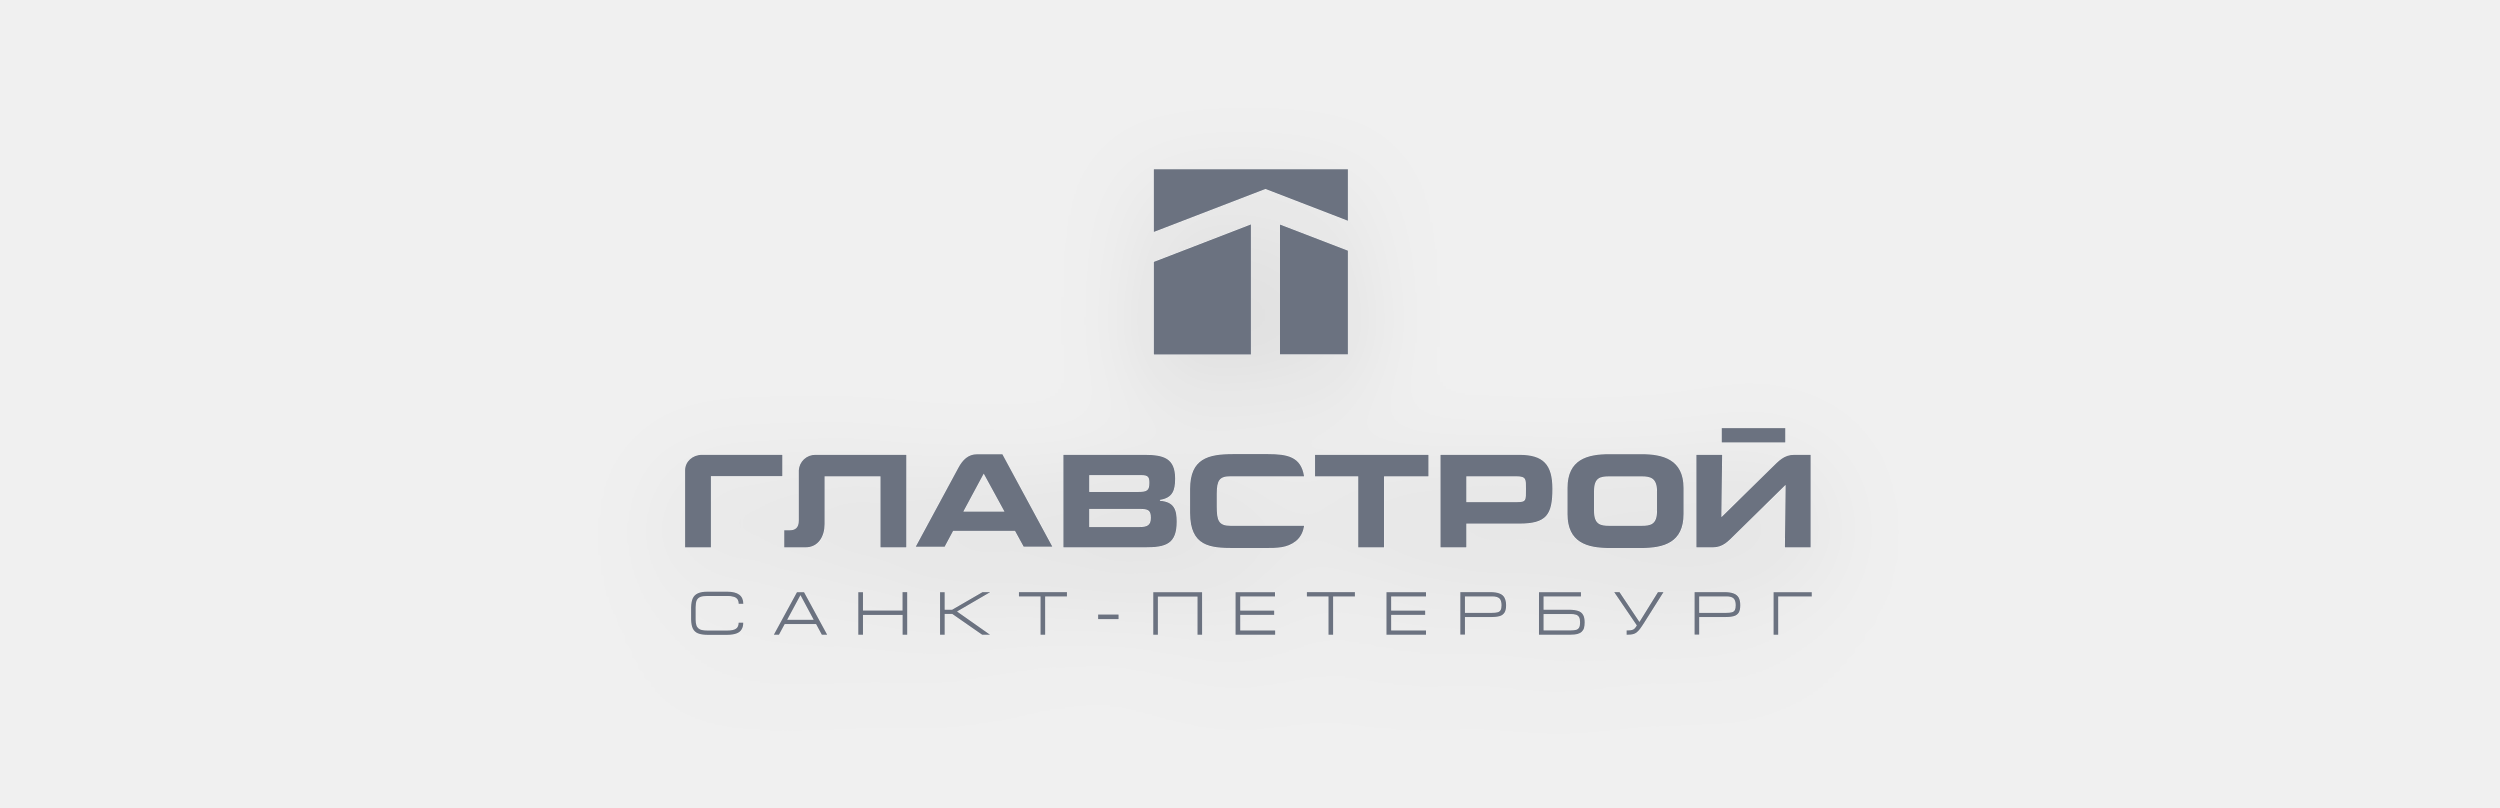
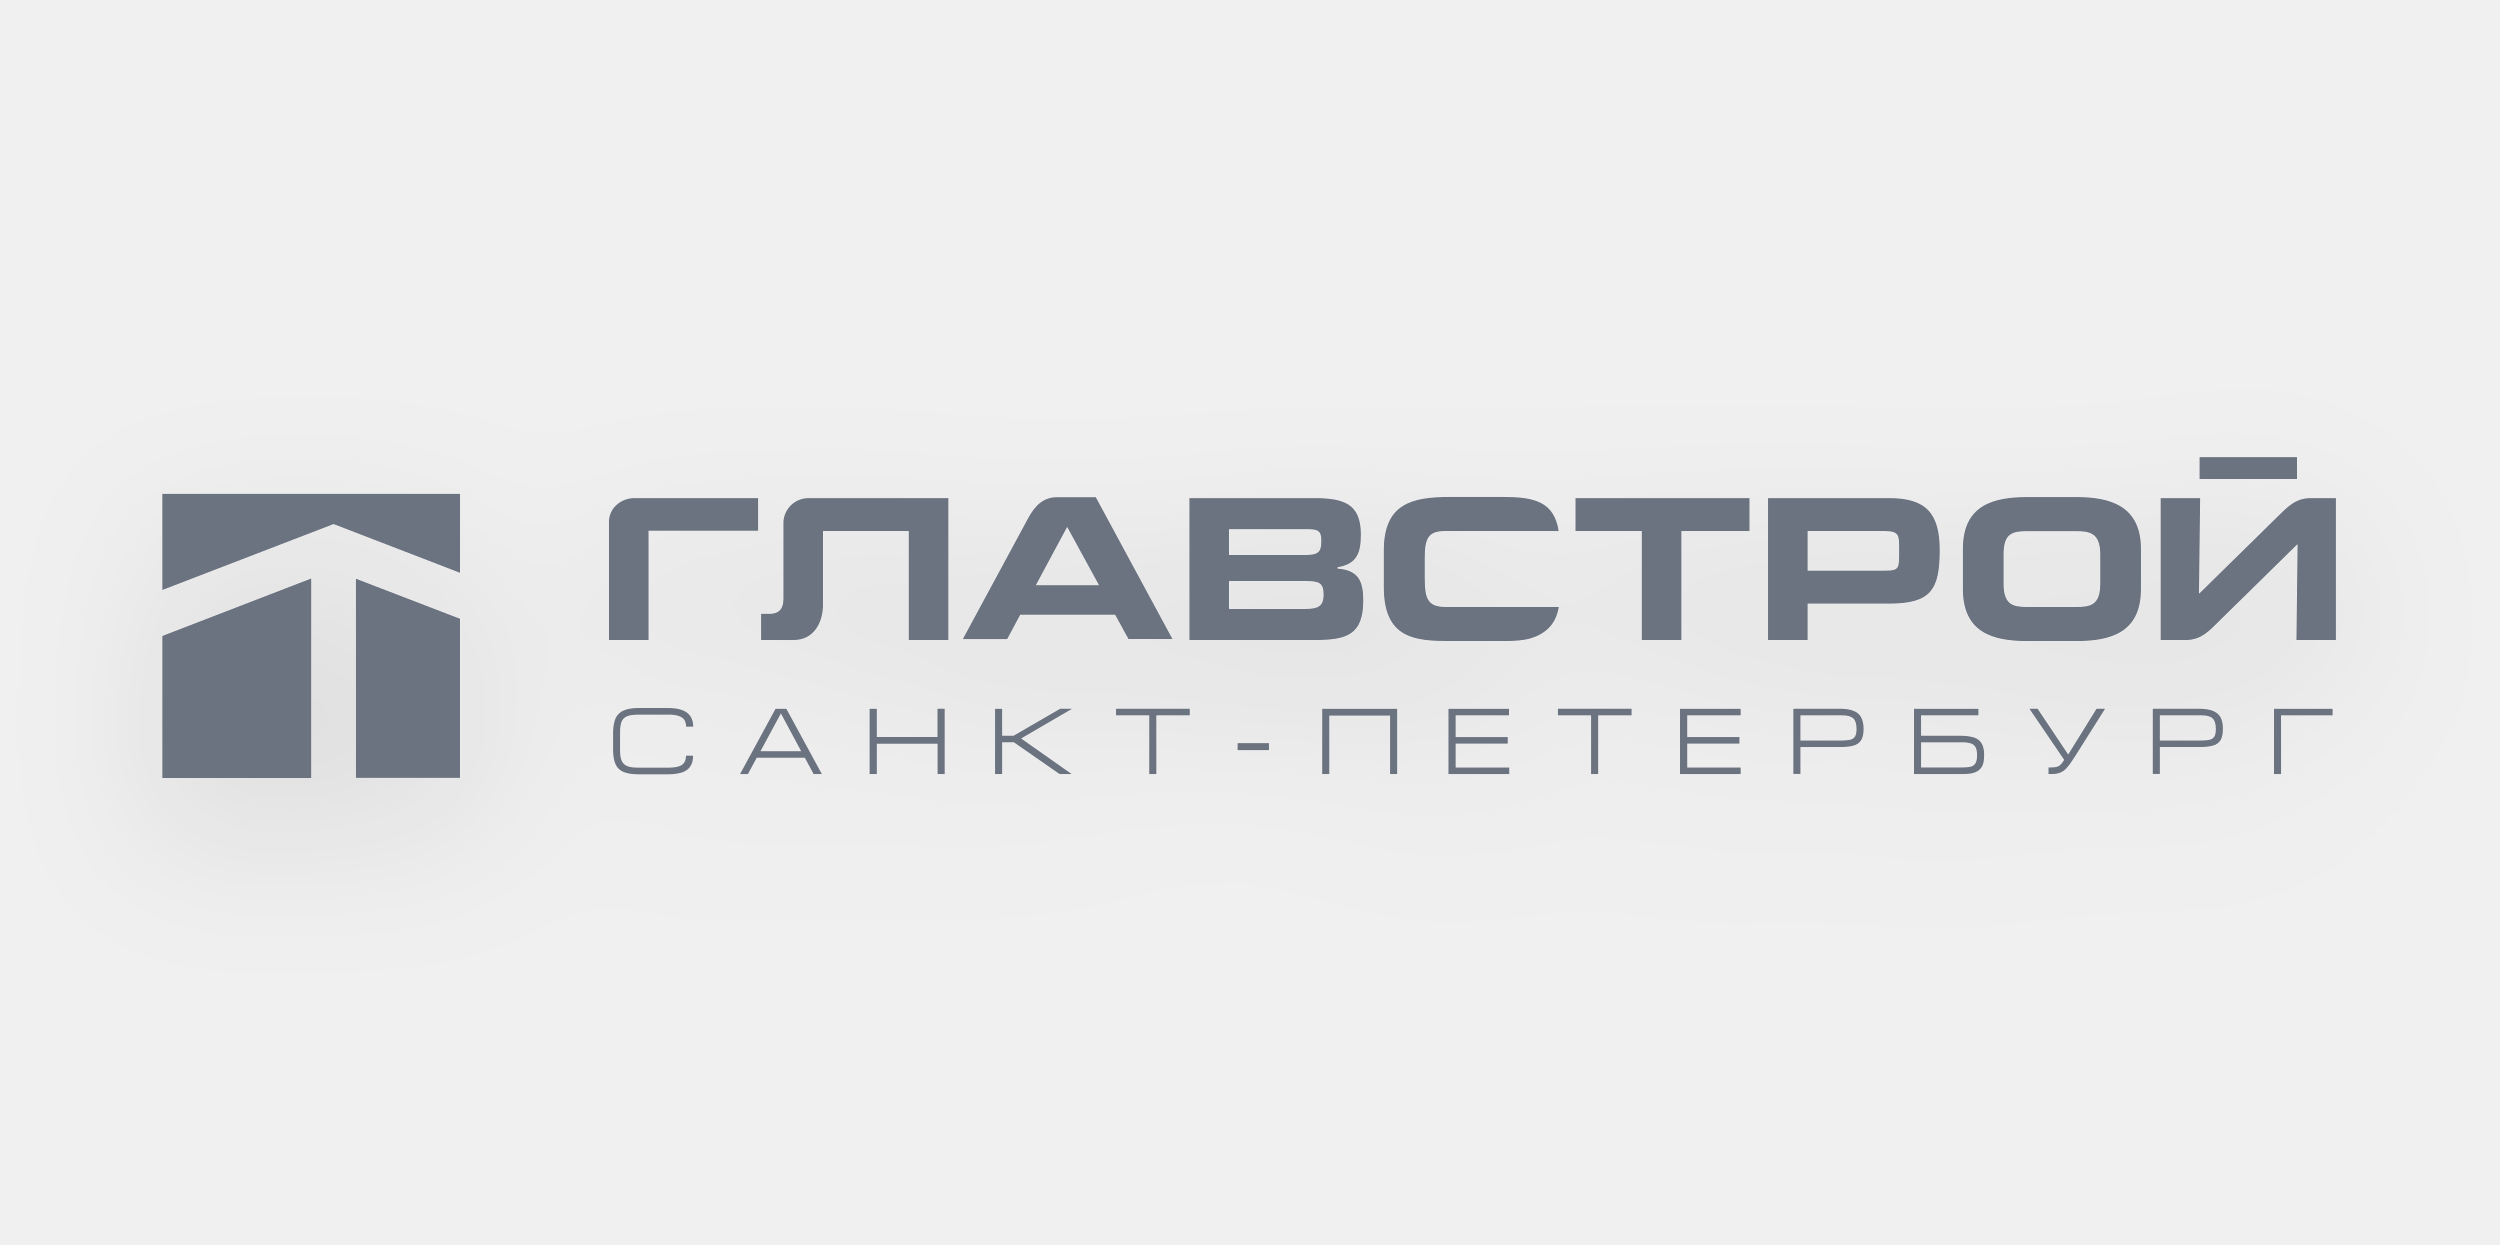
- <svg xmlns="http://www.w3.org/2000/svg" width="384" height="124" viewBox="0 0 384 124" fill="none">
-   <g filter="url(#filter0_d_3515_18448)">
-     <g clip-path="url(#clip0_3515_18448)">
-       <path d="M105.231 72.235V84.072H109.196V73.129H120.162V69.863H107.809C106.388 69.863 105.231 70.895 105.231 72.235ZM150.092 69.772C148.694 69.772 147.858 70.654 147.216 71.834L140.65 83.981H145.096L146.403 81.54H155.902L157.231 83.969H161.643L153.965 69.772H150.092ZM147.961 78.595L151.101 72.751L154.286 78.584H147.961V78.595ZM186.898 77.839V75.845C186.898 73.817 187.299 73.163 188.961 73.163H200.305C199.847 70.173 197.784 69.749 194.748 69.749H189.385C185.603 69.749 182.796 70.425 182.796 75.1V78.79C182.796 83.958 185.947 84.175 189.442 84.175H194.312C196.203 84.175 197.681 84.175 199.033 83.121C199.847 82.468 200.179 81.597 200.317 80.761H189.018C187.185 80.761 186.898 79.947 186.898 77.816V77.839ZM178.167 76.922V76.785C180.138 76.475 180.504 75.306 180.504 73.507C180.504 70.402 178.774 69.863 175.806 69.863H163.339V84.072H175.886C179.049 84.072 180.745 83.591 180.745 80.119C180.745 78.343 180.378 77.071 178.167 76.922ZM175.302 72.98C176.413 72.98 176.539 73.347 176.539 74.183C176.539 75.329 176.196 75.558 174.821 75.558H167.304V72.98H175.29H175.302ZM174.958 80.956H167.304V78.171H175.038C176.322 78.171 176.769 78.354 176.769 79.523C176.769 80.669 176.241 80.956 174.947 80.956H174.958ZM202.001 73.163H208.624V84.072H212.589V73.163H219.407V69.863H201.99V73.163H202.001ZM233.375 69.863H221.263V84.072H225.228V80.428H233.364C237.535 80.428 238.452 79.076 238.452 75.089C238.452 71.365 237.065 69.863 233.375 69.863ZM232.883 77.128H225.228V73.163H232.894C234.453 73.163 234.384 73.622 234.384 75.089C234.384 76.911 234.453 77.128 232.894 77.128H232.883ZM252.134 69.76H247.206C243.792 69.76 240.766 70.574 240.766 74.951V78.962C240.766 83.339 243.769 84.175 247.206 84.175H252.134C255.571 84.175 258.596 83.339 258.596 78.962V74.951C258.596 70.574 255.422 69.76 252.134 69.76ZM254.517 78.435C254.517 80.543 253.577 80.761 252.134 80.761H247.206C245.774 80.761 244.846 80.532 244.846 78.435V75.478C244.846 73.37 245.763 73.175 247.206 73.175H252.134C253.463 73.175 254.517 73.381 254.517 75.478V78.435ZM275.59 69.863C274.032 69.863 273.229 70.78 272.129 71.857L264.452 79.397H264.406L264.521 69.863H260.567V84.072H263.088C264.647 84.072 265.437 83.156 266.526 82.079L274.226 74.516H274.272L274.158 84.072H278.111V69.863H275.59ZM125.272 69.863H125.238C124.592 69.856 123.969 70.097 123.495 70.536C123.022 70.975 122.735 71.579 122.694 72.224V79.936C122.694 81.082 122.133 81.448 121.296 81.448H120.46V84.072H123.725C125.719 84.072 126.659 82.365 126.659 80.509V73.163H135.242V84.072H139.206V69.863H125.272ZM274.215 65.761H264.463V67.95H274.215V65.761Z" fill="#6B7280" />
-       <path d="M111.687 97.514H108.685C108.066 97.514 107.574 97.433 107.207 97.284C106.861 97.147 106.579 96.886 106.416 96.551C106.256 96.207 106.164 95.749 106.153 95.176V93.274C106.164 92.701 106.256 92.231 106.416 91.876C106.588 91.532 106.852 91.28 107.218 91.12C107.585 90.959 108.078 90.879 108.685 90.879H111.687C113.349 90.879 114.174 91.498 114.174 92.747H113.464C113.464 92.495 113.406 92.277 113.303 92.094C113.169 91.896 112.971 91.75 112.742 91.681C112.404 91.576 112.052 91.529 111.699 91.543H108.685C108.204 91.543 107.837 91.589 107.585 91.692C107.459 91.737 107.343 91.806 107.244 91.897C107.146 91.988 107.067 92.097 107.012 92.22C106.909 92.472 106.852 92.827 106.852 93.274V95.176C106.852 95.508 106.886 95.772 106.955 95.99C107.012 96.207 107.115 96.368 107.253 96.494C107.402 96.62 107.585 96.723 107.814 96.769C108.043 96.826 108.33 96.849 108.685 96.849H111.687C112.329 96.849 112.776 96.757 113.051 96.562C113.315 96.379 113.452 96.07 113.452 95.646H114.163C114.163 96.058 114.082 96.414 113.91 96.677C113.75 96.964 113.486 97.17 113.108 97.307C112.753 97.433 112.272 97.514 111.676 97.514H111.687ZM119.651 97.491H118.861L122.413 90.959H123.502L127.054 97.491H126.229L125.346 95.852H120.534L119.651 97.491ZM120.912 95.199H124.98L122.951 91.418L120.912 95.199ZM131.832 97.491V90.959H132.554V93.778H138.627V90.948H139.349V97.491H138.639V94.454H132.554V97.491H131.844H131.832ZM144.391 97.491V90.959H145.102V93.652H146.247L150.911 90.948H152.114L147.004 93.927L152.069 97.491H150.854L146.27 94.305H145.102V97.491H144.391ZM156.503 90.948H163.883V91.612H160.537V97.491H159.826V91.612H156.503V90.948ZM168.672 94.397H171.812V95.096H168.672V94.408V94.397ZM177.141 97.491V90.959H184.646V97.491H183.936V91.635H177.851V97.491H177.141ZM189.78 97.491V90.959H195.841V91.612H190.502V93.79H195.715V94.443H190.502V96.838H195.864V97.491H189.791H189.78ZM200.734 90.948H208.114V91.612H204.768V97.491H204.058V91.612H200.734V90.948ZM212.961 97.491V90.959H219.034V91.612H213.683V93.79H218.908V94.443H213.683V96.838H219.034V97.491H212.961ZM224.305 97.479V90.948H228.935C229.508 90.948 229.966 91.016 230.31 91.154C230.665 91.28 230.929 91.498 231.089 91.796C231.249 92.094 231.341 92.483 231.341 92.976C231.341 93.457 231.261 93.824 231.1 94.087C230.928 94.361 230.657 94.558 230.344 94.637C230 94.741 229.542 94.786 228.935 94.786H225.016V97.479H224.305ZM225.016 94.133H229.141C229.531 94.133 229.829 94.099 230.035 94.042C230.131 94.019 230.221 93.977 230.3 93.918C230.379 93.859 230.445 93.784 230.493 93.698C230.585 93.537 230.631 93.297 230.631 92.964C230.631 92.472 230.516 92.117 230.31 91.922C230.081 91.715 229.725 91.612 229.21 91.612H225.016V94.133ZM242.834 90.948V91.612H237.093V93.652H241.012C241.585 93.652 242.055 93.721 242.41 93.835C242.754 93.95 243.006 94.156 243.167 94.443C243.327 94.718 243.407 95.107 243.407 95.588C243.407 95.932 243.373 96.23 243.304 96.471C243.235 96.7 243.109 96.895 242.949 97.044C242.777 97.204 242.559 97.307 242.284 97.388C242.021 97.456 241.677 97.491 241.264 97.491H236.383V90.959H242.834V90.948ZM237.093 96.826H241.287C241.643 96.826 241.918 96.792 242.124 96.734C242.319 96.666 242.468 96.54 242.559 96.368C242.651 96.184 242.697 95.932 242.697 95.611C242.697 95.268 242.651 95.016 242.559 94.832C242.465 94.644 242.301 94.499 242.101 94.431C241.816 94.343 241.517 94.305 241.219 94.317H237.093V96.838V96.826ZM254.671 90.948H255.519L252.574 95.611C252.311 96.035 252.082 96.356 251.91 96.597C251.726 96.826 251.555 97.021 251.383 97.147C251.211 97.273 251.039 97.365 250.833 97.41C250.638 97.468 250.386 97.491 250.088 97.491H249.847V96.826H250.099C250.34 96.826 250.546 96.803 250.684 96.757C250.833 96.723 250.959 96.643 251.062 96.551C251.165 96.436 251.291 96.287 251.417 96.07L247.934 90.948H248.759L251.818 95.531L254.66 90.948H254.671ZM260.286 97.479V90.948H264.904C265.477 90.948 265.936 91.016 266.291 91.154C266.634 91.28 266.898 91.498 267.07 91.796C267.23 92.094 267.311 92.483 267.311 92.976C267.311 93.457 267.23 93.824 267.081 94.087C266.909 94.361 266.638 94.558 266.325 94.637C265.981 94.741 265.523 94.786 264.916 94.786H260.997V97.479H260.286ZM260.997 94.133H265.122C265.512 94.133 265.809 94.099 266.016 94.042C266.112 94.02 266.203 93.978 266.282 93.919C266.361 93.859 266.426 93.784 266.474 93.698C266.554 93.537 266.6 93.297 266.6 92.964C266.6 92.472 266.486 92.117 266.279 91.922C266.062 91.715 265.706 91.612 265.191 91.612H260.997V94.133ZM278.288 90.948V91.612H273.132V97.491H272.421V90.959H278.288V90.948Z" fill="#6B7280" />
-       <path d="M207.035 38.502L196.608 34.491V54.429H207.035V38.502ZM177.231 40.232V54.441H192.139V34.468L177.242 40.221L177.231 40.232Z" fill="#6B7280" />
-       <path d="M177.231 35.626V26H207.035V33.907L194.373 29.025L177.231 35.626Z" fill="#6B7280" />
+ <svg xmlns="http://www.w3.org/2000/svg" width="241" height="120" viewBox="0 0 241 120" fill="none">
+   <g filter="url(#filter0_d_3575_23837)">
+     <g clip-path="url(#clip0_3575_23837)">
+       <path d="M58.704 50.301V61.699H62.522V51.161H73.082V48.017H61.187C59.819 48.017 58.704 49.01 58.704 50.301ZM101.904 47.928C100.558 47.928 99.752 48.778 99.135 49.914L92.812 61.611H97.093L98.351 59.261H107.499L108.779 61.6H113.027L105.634 47.928H101.904ZM99.852 56.425L102.875 50.797L105.943 56.414H99.852V56.425ZM137.347 55.697V53.776C137.347 51.823 137.733 51.194 139.333 51.194H150.257C149.816 48.314 147.83 47.906 144.906 47.906H139.741C136.1 47.906 133.397 48.557 133.397 53.059V56.612C133.397 61.589 136.431 61.799 139.797 61.799H144.486C146.307 61.799 147.73 61.799 149.033 60.783C149.816 60.154 150.136 59.316 150.268 58.51H139.388C137.623 58.51 137.347 57.727 137.347 55.674V55.697ZM128.939 54.814V54.681C130.837 54.383 131.19 53.258 131.19 51.526C131.19 48.535 129.524 48.017 126.666 48.017H114.66V61.699H126.743C129.788 61.699 131.421 61.236 131.421 57.892C131.421 56.182 131.068 54.957 128.939 54.814ZM126.18 51.018C127.25 51.018 127.372 51.371 127.372 52.176C127.372 53.28 127.041 53.501 125.717 53.501H118.478V51.018H126.169H126.18ZM125.849 58.698H118.478V56.017H125.926C127.162 56.017 127.593 56.193 127.593 57.319C127.593 58.422 127.085 58.698 125.838 58.698H125.849ZM151.89 51.194H158.268V61.699H162.086V51.194H168.652V48.017H151.879V51.194H151.89ZM182.103 48.017H170.439V61.699H174.257V58.19H182.092C186.108 58.19 186.991 56.888 186.991 53.048C186.991 49.462 185.656 48.017 182.103 48.017ZM181.628 55.012H174.257V51.194H181.639C183.14 51.194 183.074 51.636 183.074 53.048C183.074 54.803 183.14 55.012 181.639 55.012H181.628ZM200.166 47.917H195.421C192.133 47.917 189.22 48.701 189.22 52.916V56.778C189.22 60.993 192.111 61.799 195.421 61.799H200.166C203.477 61.799 206.39 60.993 206.39 56.778V52.916C206.39 48.701 203.333 47.917 200.166 47.917ZM202.462 56.27C202.462 58.301 201.557 58.51 200.166 58.51H195.421C194.042 58.51 193.148 58.29 193.148 56.27V53.423C193.148 51.393 194.031 51.206 195.421 51.206H200.166C201.446 51.206 202.462 51.393 202.462 53.423V56.27ZM222.754 48.017C221.253 48.017 220.481 48.899 219.421 49.937L212.028 57.197H211.984L212.095 48.017H208.288V61.699H210.715C212.216 61.699 212.977 60.816 214.026 59.779L221.441 52.496H221.485L221.375 61.699H225.182V48.017H222.754ZM78.004 48.017H77.971C77.349 48.01 76.748 48.242 76.292 48.664C75.837 49.087 75.56 49.669 75.521 50.29V57.716C75.521 58.819 74.98 59.172 74.175 59.172H73.369V61.699H76.514C78.434 61.699 79.339 60.055 79.339 58.267V51.194H87.604V61.699H91.421V48.017H78.004ZM221.43 44.066H212.039V46.174H221.43V44.066ZM44.348 59.647L34.307 55.785V74.985H44.348V59.647ZM15.648 61.313V74.996H30.004V55.763L15.659 61.302L15.648 61.313Z" fill="#6B7280" />
+       <path d="M15.648 47.608V56.877L32.155 50.521L44.348 55.222V47.608H15.659H15.648ZM64.431 74.643H61.54C60.944 74.643 60.47 74.565 60.117 74.422C59.784 74.29 59.512 74.038 59.355 73.716C59.201 73.385 59.112 72.943 59.102 72.392V70.56C59.112 70.008 59.201 69.556 59.355 69.214C59.521 68.883 59.775 68.64 60.128 68.485C60.481 68.331 60.955 68.254 61.54 68.254H64.431C66.031 68.254 66.826 68.85 66.826 70.052H66.141C66.141 69.809 66.086 69.6 65.987 69.423C65.858 69.233 65.667 69.093 65.446 69.026C65.122 68.925 64.782 68.88 64.442 68.894H61.54C61.077 68.894 60.724 68.938 60.481 69.037C60.359 69.08 60.248 69.147 60.153 69.234C60.058 69.321 59.982 69.427 59.929 69.545C59.83 69.787 59.775 70.129 59.775 70.56V72.392C59.775 72.712 59.808 72.965 59.874 73.175C59.929 73.385 60.028 73.539 60.161 73.661C60.304 73.782 60.481 73.881 60.702 73.925C60.922 73.981 61.198 74.003 61.54 74.003H64.431C65.049 74.003 65.479 73.914 65.744 73.727C65.998 73.55 66.13 73.252 66.13 72.844H66.815C66.815 73.241 66.737 73.583 66.572 73.837C66.417 74.113 66.164 74.312 65.799 74.444C65.457 74.565 64.994 74.643 64.42 74.643H64.431ZM72.1 74.621H71.339L74.759 68.331H75.808L79.228 74.621H78.434L77.584 73.043H72.95L72.1 74.621ZM73.314 72.414H77.231L75.278 68.772L73.314 72.414ZM83.83 74.621V68.331H84.525V71.045H90.373V68.32H91.068V74.621H90.384V71.696H84.525V74.621H83.841H83.83ZM95.924 74.621V68.331H96.608V70.924H97.711L102.202 68.32H103.361L98.439 71.189L103.317 74.621H102.147L97.733 71.553H96.608V74.621H95.924ZM107.587 68.32H114.693V68.96H111.471V74.621H110.787V68.96H107.587V68.32ZM119.306 71.641H122.329V72.314H119.306V71.652V71.641ZM127.46 74.621V68.331H134.688V74.621H134.004V68.982H128.144V74.621H127.46ZM139.631 74.621V68.331H145.468V68.96H140.326V71.056H145.347V71.685H140.326V73.992H145.49V74.621H139.642H139.631ZM150.18 68.32H157.286V68.96H154.064V74.621H153.38V68.96H150.18V68.32ZM161.954 74.621V68.331H167.802V68.96H162.649V71.056H167.681V71.685H162.649V73.992H167.802V74.621H161.954ZM172.878 74.609V68.32H177.336C177.888 68.32 178.329 68.386 178.66 68.519C179.002 68.64 179.256 68.85 179.41 69.136C179.565 69.423 179.653 69.799 179.653 70.273C179.653 70.736 179.576 71.09 179.421 71.343C179.256 71.607 178.995 71.796 178.693 71.873C178.362 71.972 177.921 72.016 177.336 72.016H173.562V74.609H172.878ZM173.562 71.388H177.535C177.91 71.388 178.197 71.354 178.395 71.299C178.488 71.278 178.575 71.237 178.651 71.18C178.727 71.123 178.79 71.051 178.837 70.968C178.925 70.814 178.969 70.582 178.969 70.262C178.969 69.787 178.859 69.445 178.66 69.258C178.439 69.059 178.097 68.96 177.601 68.96H173.562V71.388ZM190.721 68.32V68.96H185.193V70.924H188.966C189.518 70.924 189.97 70.99 190.313 71.101C190.644 71.211 190.886 71.409 191.041 71.685C191.195 71.95 191.273 72.325 191.273 72.789C191.273 73.12 191.239 73.407 191.173 73.638C191.107 73.859 190.986 74.047 190.831 74.19C190.666 74.345 190.456 74.444 190.191 74.521C189.937 74.588 189.606 74.621 189.209 74.621H184.508V68.331H190.721V68.32ZM185.193 73.981H189.231C189.573 73.981 189.838 73.948 190.037 73.892C190.224 73.826 190.368 73.705 190.456 73.539C190.544 73.363 190.588 73.12 190.588 72.811C190.588 72.48 190.544 72.237 190.456 72.061C190.365 71.879 190.207 71.74 190.015 71.674C189.74 71.59 189.452 71.552 189.165 71.564H185.193V73.992V73.981ZM202.119 68.32H202.936L200.1 72.811C199.846 73.219 199.626 73.528 199.46 73.76C199.284 73.981 199.118 74.168 198.953 74.29C198.787 74.411 198.621 74.499 198.423 74.543C198.235 74.599 197.993 74.621 197.706 74.621H197.474V73.981H197.717C197.948 73.981 198.147 73.959 198.279 73.925C198.423 73.881 198.544 73.815 198.644 73.705C198.743 73.616 198.864 73.462 198.986 73.252L195.631 68.32H196.426L199.372 72.734L202.108 68.32H202.119ZM207.526 74.609V68.32H211.973C212.525 68.32 212.966 68.386 213.308 68.519C213.639 68.64 213.893 68.85 214.059 69.136C214.213 69.423 214.29 69.799 214.29 70.273C214.29 70.736 214.213 71.09 214.07 71.343C213.904 71.607 213.643 71.796 213.342 71.873C213.01 71.972 212.569 72.016 211.984 72.016H208.21V74.609H207.526ZM208.21 71.388H212.183C212.558 71.388 212.845 71.354 213.044 71.299C213.136 71.278 213.224 71.238 213.3 71.181C213.376 71.124 213.439 71.051 213.485 70.968C213.562 70.814 213.606 70.582 213.606 70.262C213.606 69.787 213.496 69.445 213.297 69.258C213.088 69.059 212.746 68.96 212.249 68.96H208.21V71.388ZM224.862 68.32V68.96H219.896V74.621H219.212V68.331H224.862V68.32Z" fill="#6B7280" />
    </g>
  </g>
  <defs>
-     <filter id="filter0_d_3515_18448" x="-15" y="-10" width="414" height="154" filterUnits="userSpaceOnUse" color-interpolation-filters="sRGB">
+     <filter id="filter0_d_3575_23837" x="-7.474" y="-10" width="255.655" height="150" filterUnits="userSpaceOnUse" color-interpolation-filters="sRGB">
      <feFlood flood-opacity="0" result="BackgroundImageFix" />
      <feColorMatrix in="SourceAlpha" type="matrix" values="0 0 0 0 0 0 0 0 0 0 0 0 0 0 0 0 0 0 127 0" result="hardAlpha" />
      <feOffset dy="5" />
      <feGaussianBlur stdDeviation="7.5" />
      <feComposite in2="hardAlpha" operator="out" />
      <feColorMatrix type="matrix" values="0 0 0 0 0 0 0 0 0 0 0 0 0 0 0 0 0 0 0.1 0" />
-       <feBlend mode="normal" in2="BackgroundImageFix" result="effect1_dropShadow_3515_18448" />
-       <feBlend mode="normal" in="SourceGraphic" in2="effect1_dropShadow_3515_18448" result="shape" />
+       <feBlend mode="normal" in2="BackgroundImageFix" result="effect1_dropShadow_3575_23837" />
+       <feBlend mode="normal" in="SourceGraphic" in2="effect1_dropShadow_3575_23837" result="shape" />
    </filter>
-     <clipPath id="clip0_3515_18448">
-       <rect width="173.538" height="72" fill="white" transform="translate(105.231 26)" />
+     <clipPath id="clip0_3575_23837">
+       <rect width="209.655" height="32" fill="white" transform="translate(15.5264 44)" />
    </clipPath>
  </defs>
</svg>
